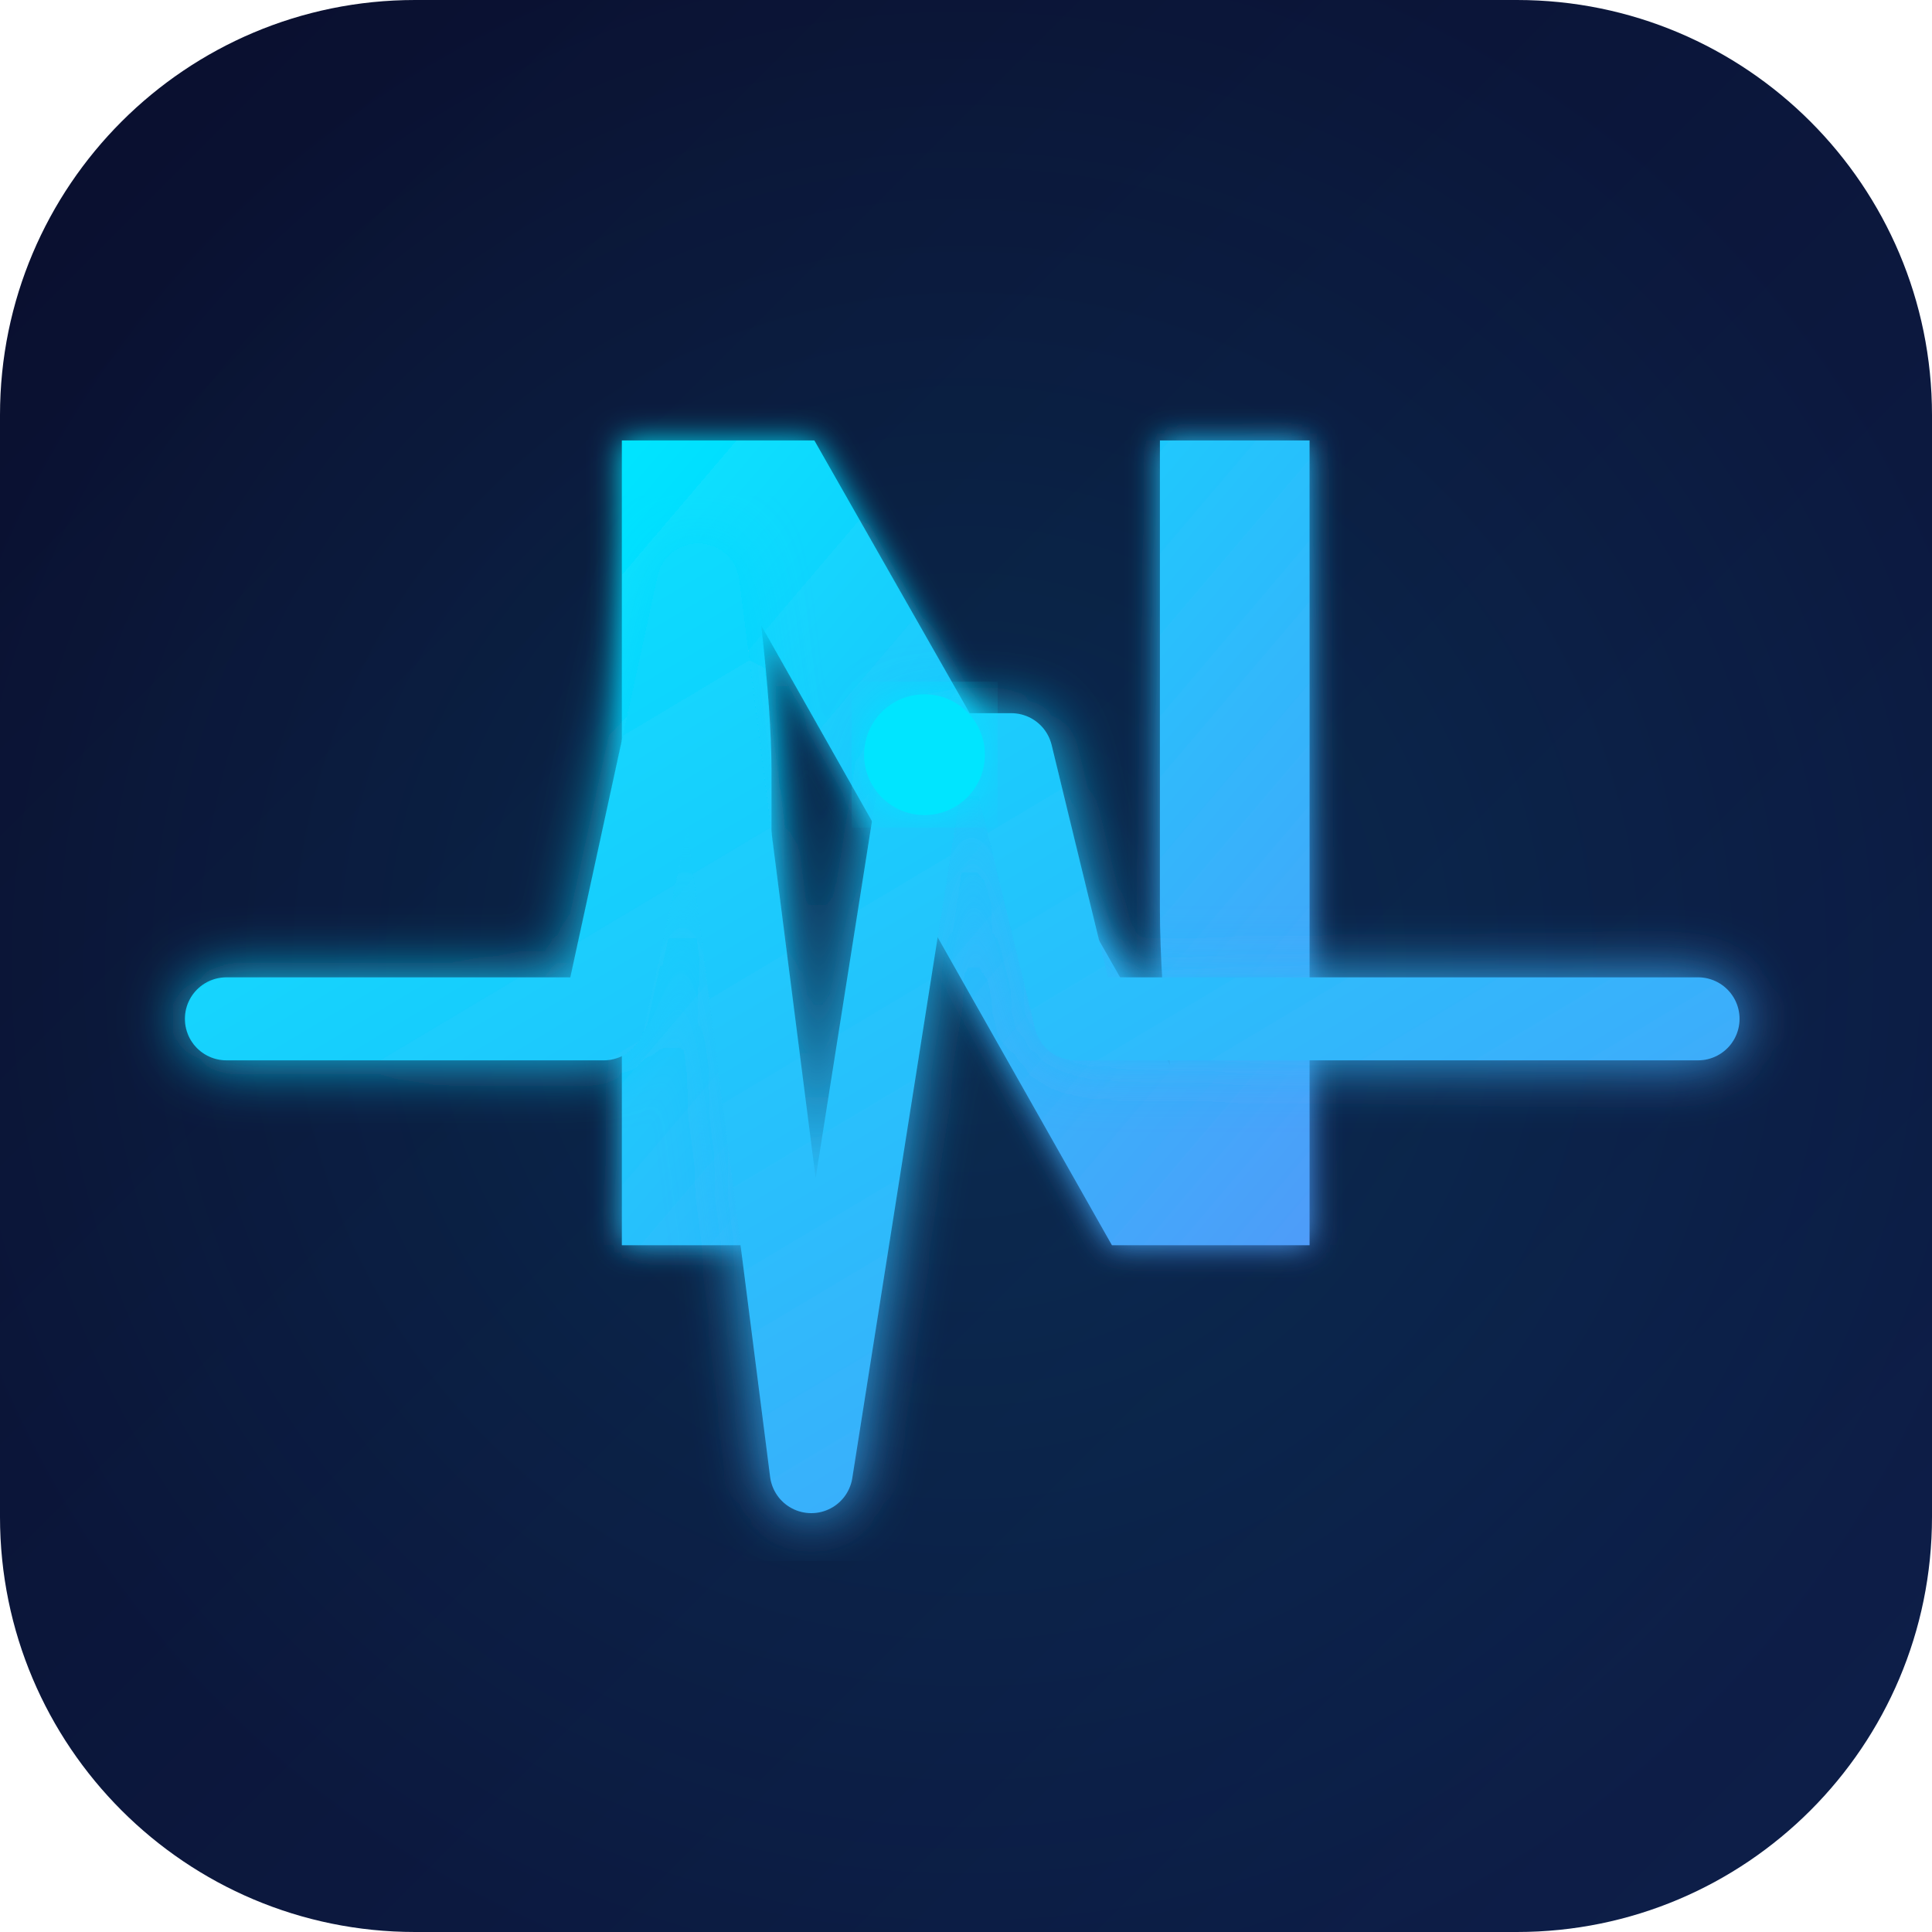
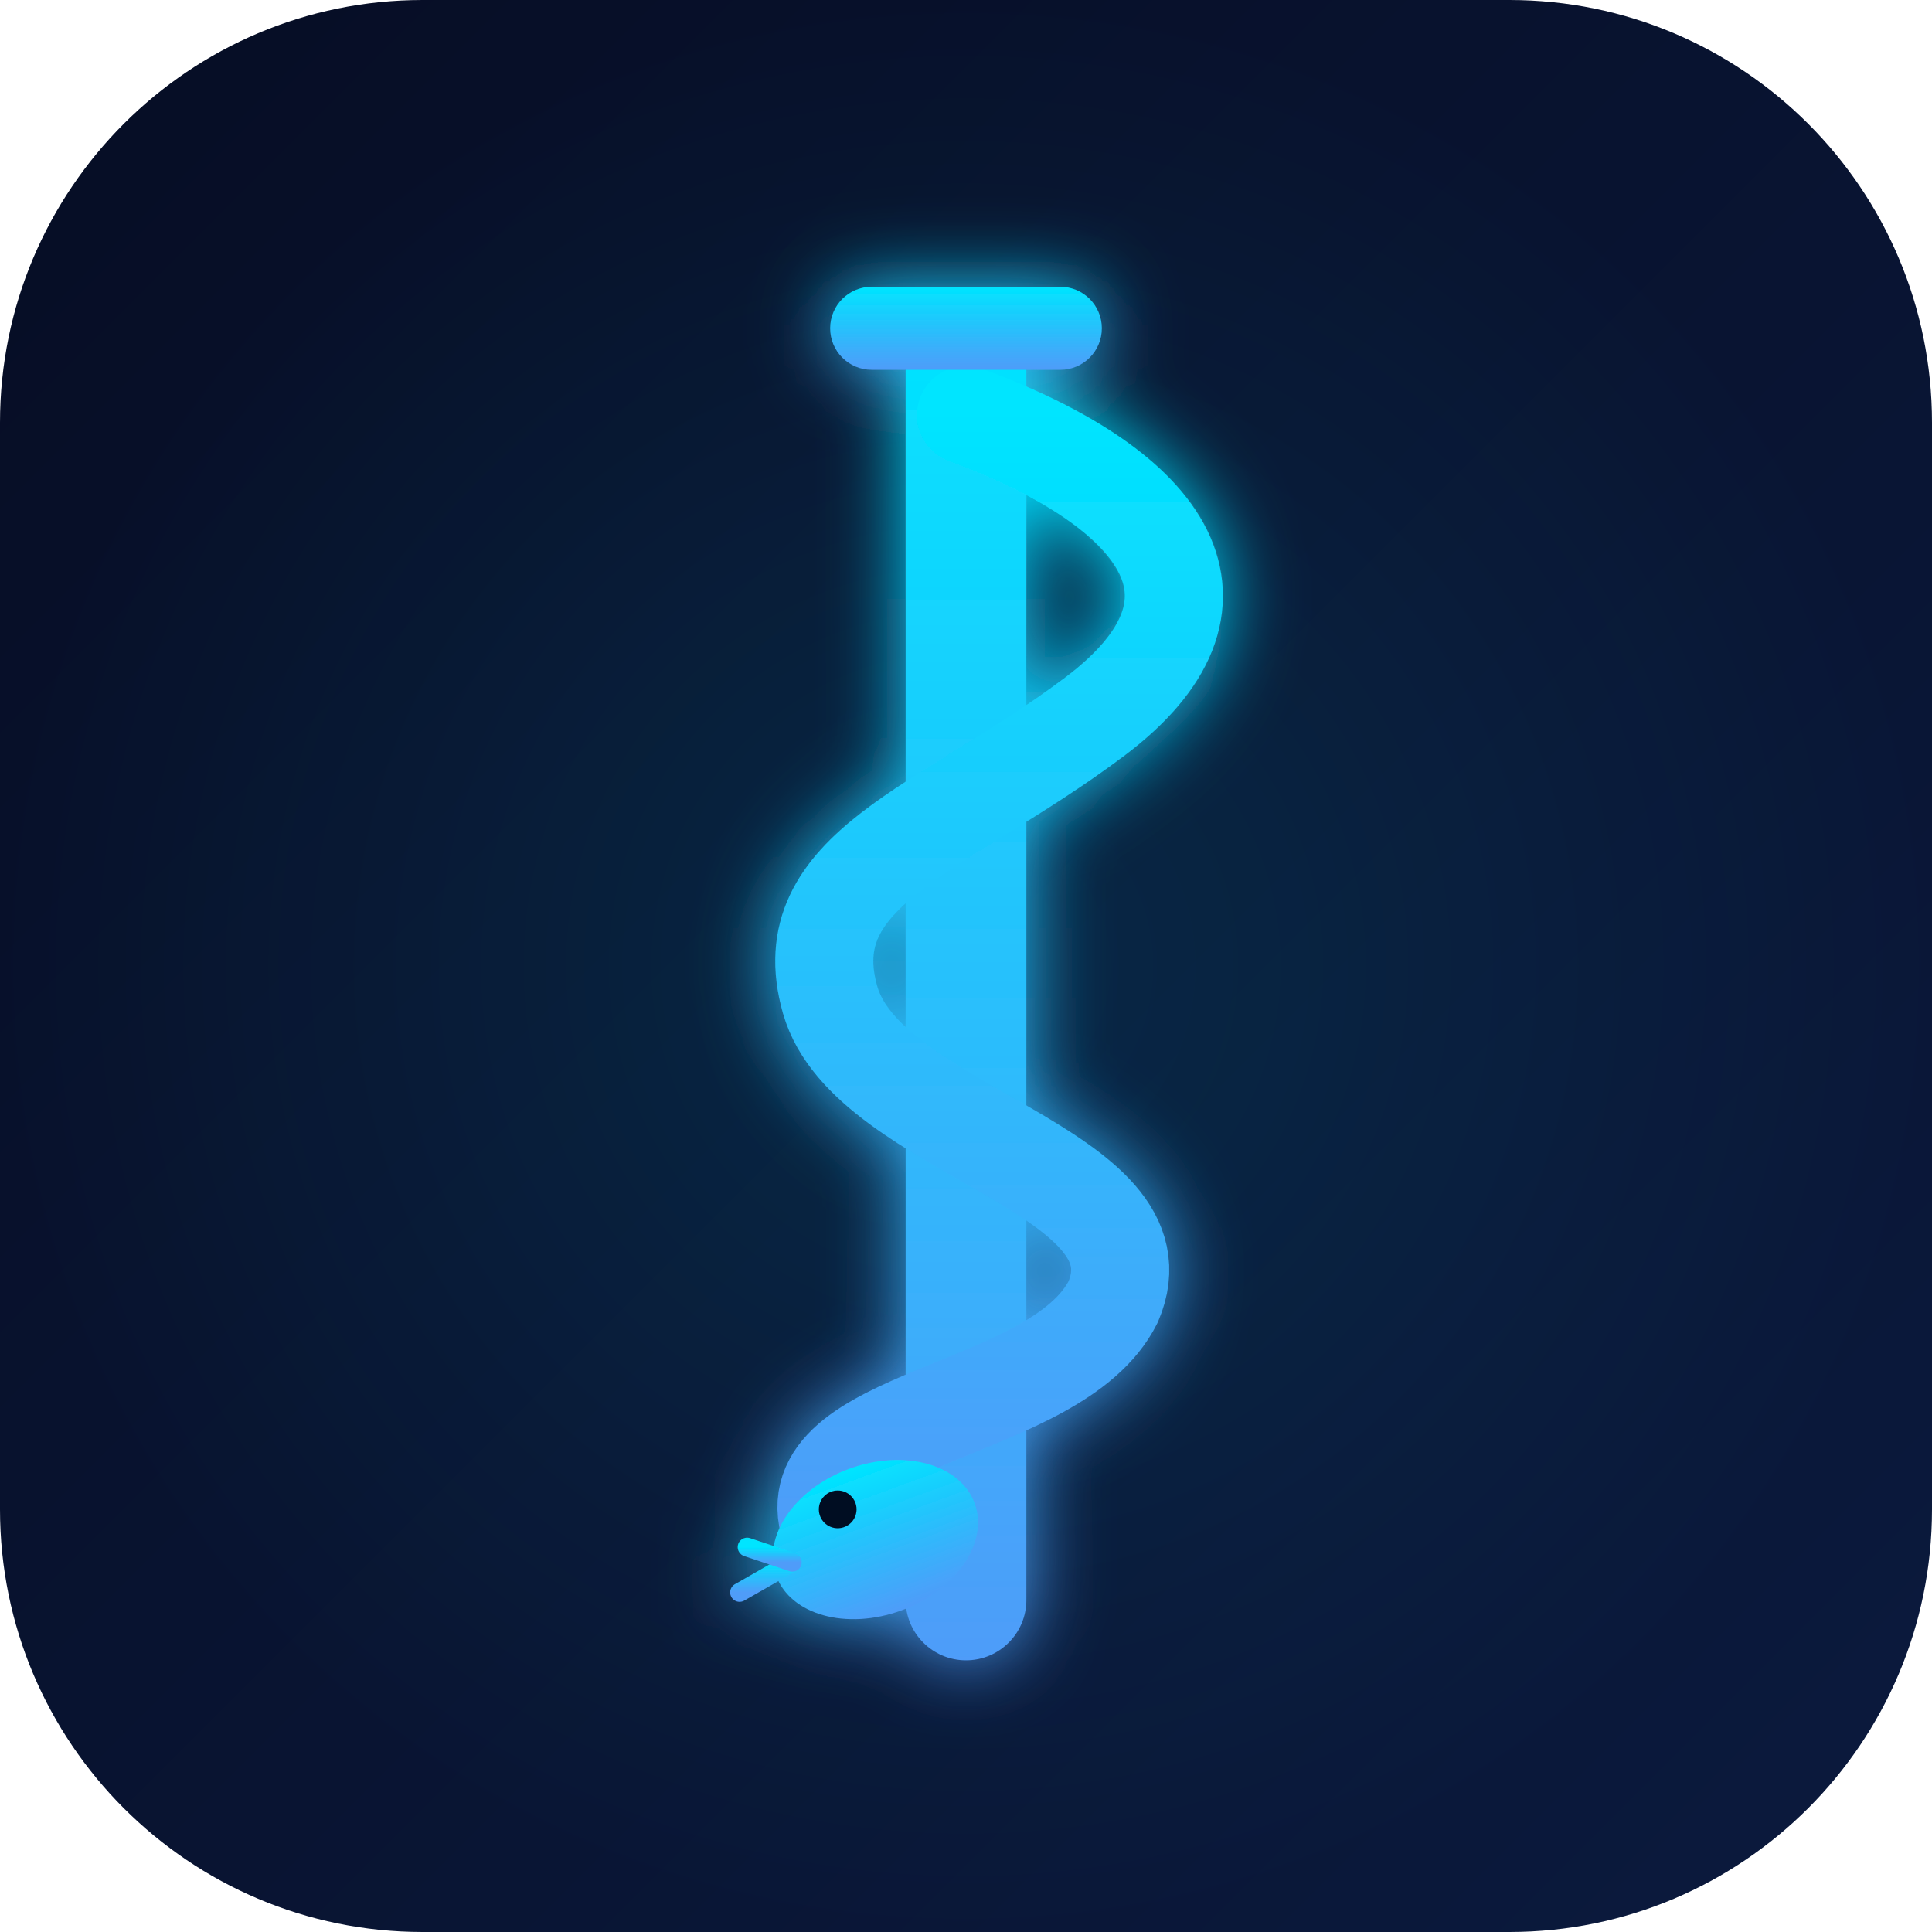
<svg xmlns="http://www.w3.org/2000/svg" viewBox="0 0 512 512" role="img" aria-label="Nexora AI">
  <defs>
    <linearGradient id="bg" x1="0%" y1="0%" x2="100%" y2="100%">
-       <stop offset="0%" stop-color="#0a0f2e" />
-       <stop offset="100%" stop-color="#0d1f4a" />
+       <stop offset="0%" stop-color="#060d24" />
+       <stop offset="100%" stop-color="#0b1a3e" />
    </linearGradient>
-     <linearGradient id="teal" x1="0%" y1="0%" x2="100%" y2="100%">
+     <linearGradient id="teal" x1="0%" y1="0%" x2="0%" y2="100%">
      <stop offset="0%" stop-color="#00e5ff" />
      <stop offset="100%" stop-color="#4f9cf9" />
    </linearGradient>
-     <filter id="glow">
-       <feGaussianBlur stdDeviation="8" result="blur" />
+     <filter id="glow" x="-40%" y="-40%" width="180%" height="180%">
+       <feGaussianBlur stdDeviation="10" result="b" />
      <feMerge>
-         <feMergeNode in="blur" />
-         <feMergeNode in="SourceGraphic" />
-       </feMerge>
-     </filter>
-     <filter id="glow-sm">
-       <feGaussianBlur stdDeviation="4" result="blur" />
-       <feMerge>
-         <feMergeNode in="blur" />
+         <feMergeNode in="b" />
        <feMergeNode in="SourceGraphic" />
      </feMerge>
    </filter>
  </defs>
-   <rect width="512" height="512" rx="110" fill="url(#bg)" />
-   <radialGradient id="rg" cx="50%" cy="50%" r="55%">
+   <rect width="512" height="512" rx="112" fill="url(#bg)" />
+   <radialGradient id="rg" cx="50%" cy="50%" r="50%">
    <stop offset="0%" stop-color="#00e5ff" stop-opacity="0.10" />
    <stop offset="100%" stop-color="#00e5ff" stop-opacity="0" />
  </radialGradient>
-   <rect width="512" height="512" rx="110" fill="url(#rg)" />
-   <g filter="url(#glow-sm)">
-     <text x="256" y="330" text-anchor="middle" font-family="'Arial Black', 'Helvetica Neue', Arial, sans-serif" font-weight="900" font-size="310" fill="url(#teal)" letter-spacing="-8">N</text>
+   <rect width="512" height="512" rx="112" fill="url(#rg)" />
+   <g filter="url(#glow)">
+     <rect x="240" y="80" width="32" height="360" rx="16" fill="url(#teal)" />
+     <path d="       M 256 110       C 310 130, 330 160, 290 190       C 250 220, 210 230, 220 265       C 230 300, 310 310, 295 345       C 280 375, 210 375, 220 405     " fill="none" stroke="url(#teal)" stroke-width="26" stroke-linecap="round" stroke-linejoin="round" />
+     <ellipse cx="232" cy="408" rx="28" ry="20" fill="url(#teal)" transform="rotate(-20 232 408)" />
+     <circle cx="222" cy="400" r="5" fill="#060d24" />
+     <line x1="210" y1="414" x2="196" y2="422" stroke="url(#teal)" stroke-width="5" stroke-linecap="round" />
+     <line x1="210" y1="414" x2="198" y2="410" stroke="url(#teal)" stroke-width="5" stroke-linecap="round" />
+     <rect x="220" y="76" width="72" height="22" rx="11" fill="url(#teal)" />
  </g>
-   <g filter="url(#glow)">
-     <polyline points="         60,270         130,270         160,270         185,155         215,390         245,200         268,200         285,270         355,270         450,270       " fill="none" stroke="url(#teal)" stroke-width="22" stroke-linecap="round" stroke-linejoin="round" />
-   </g>
-   <circle cx="245" cy="200" r="16" fill="#00e5ff" filter="url(#glow)" />
</svg>
